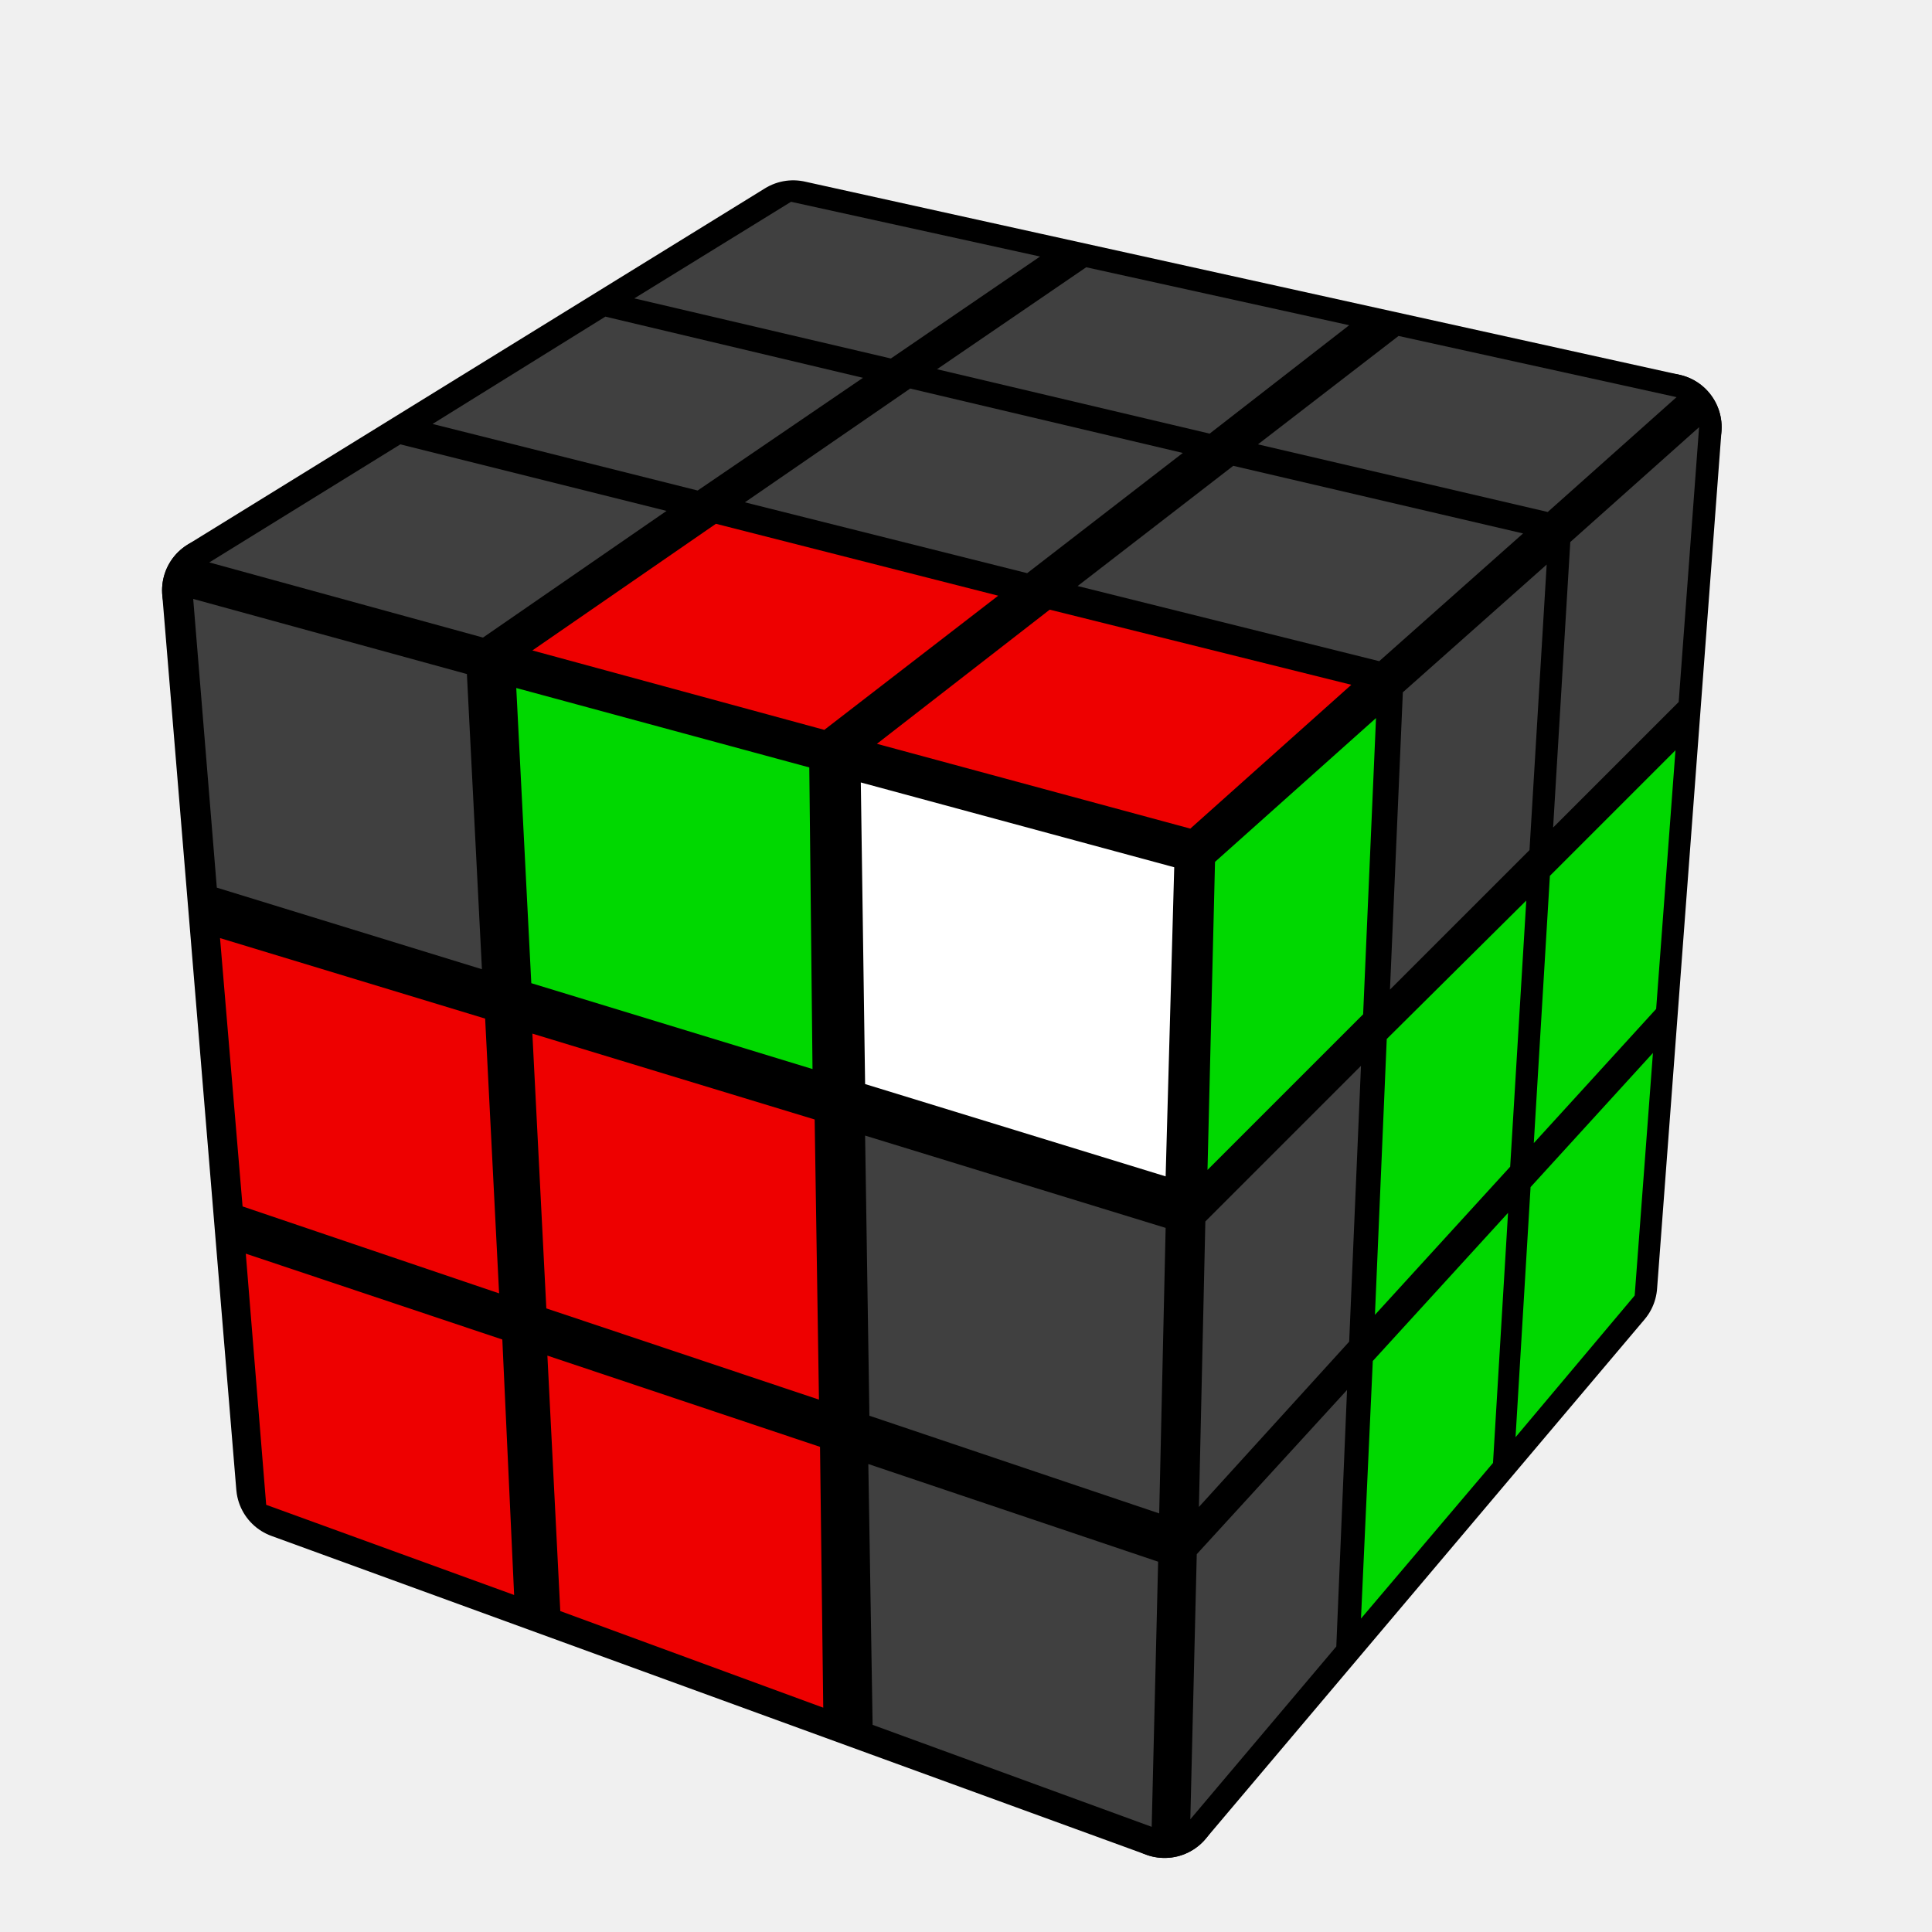
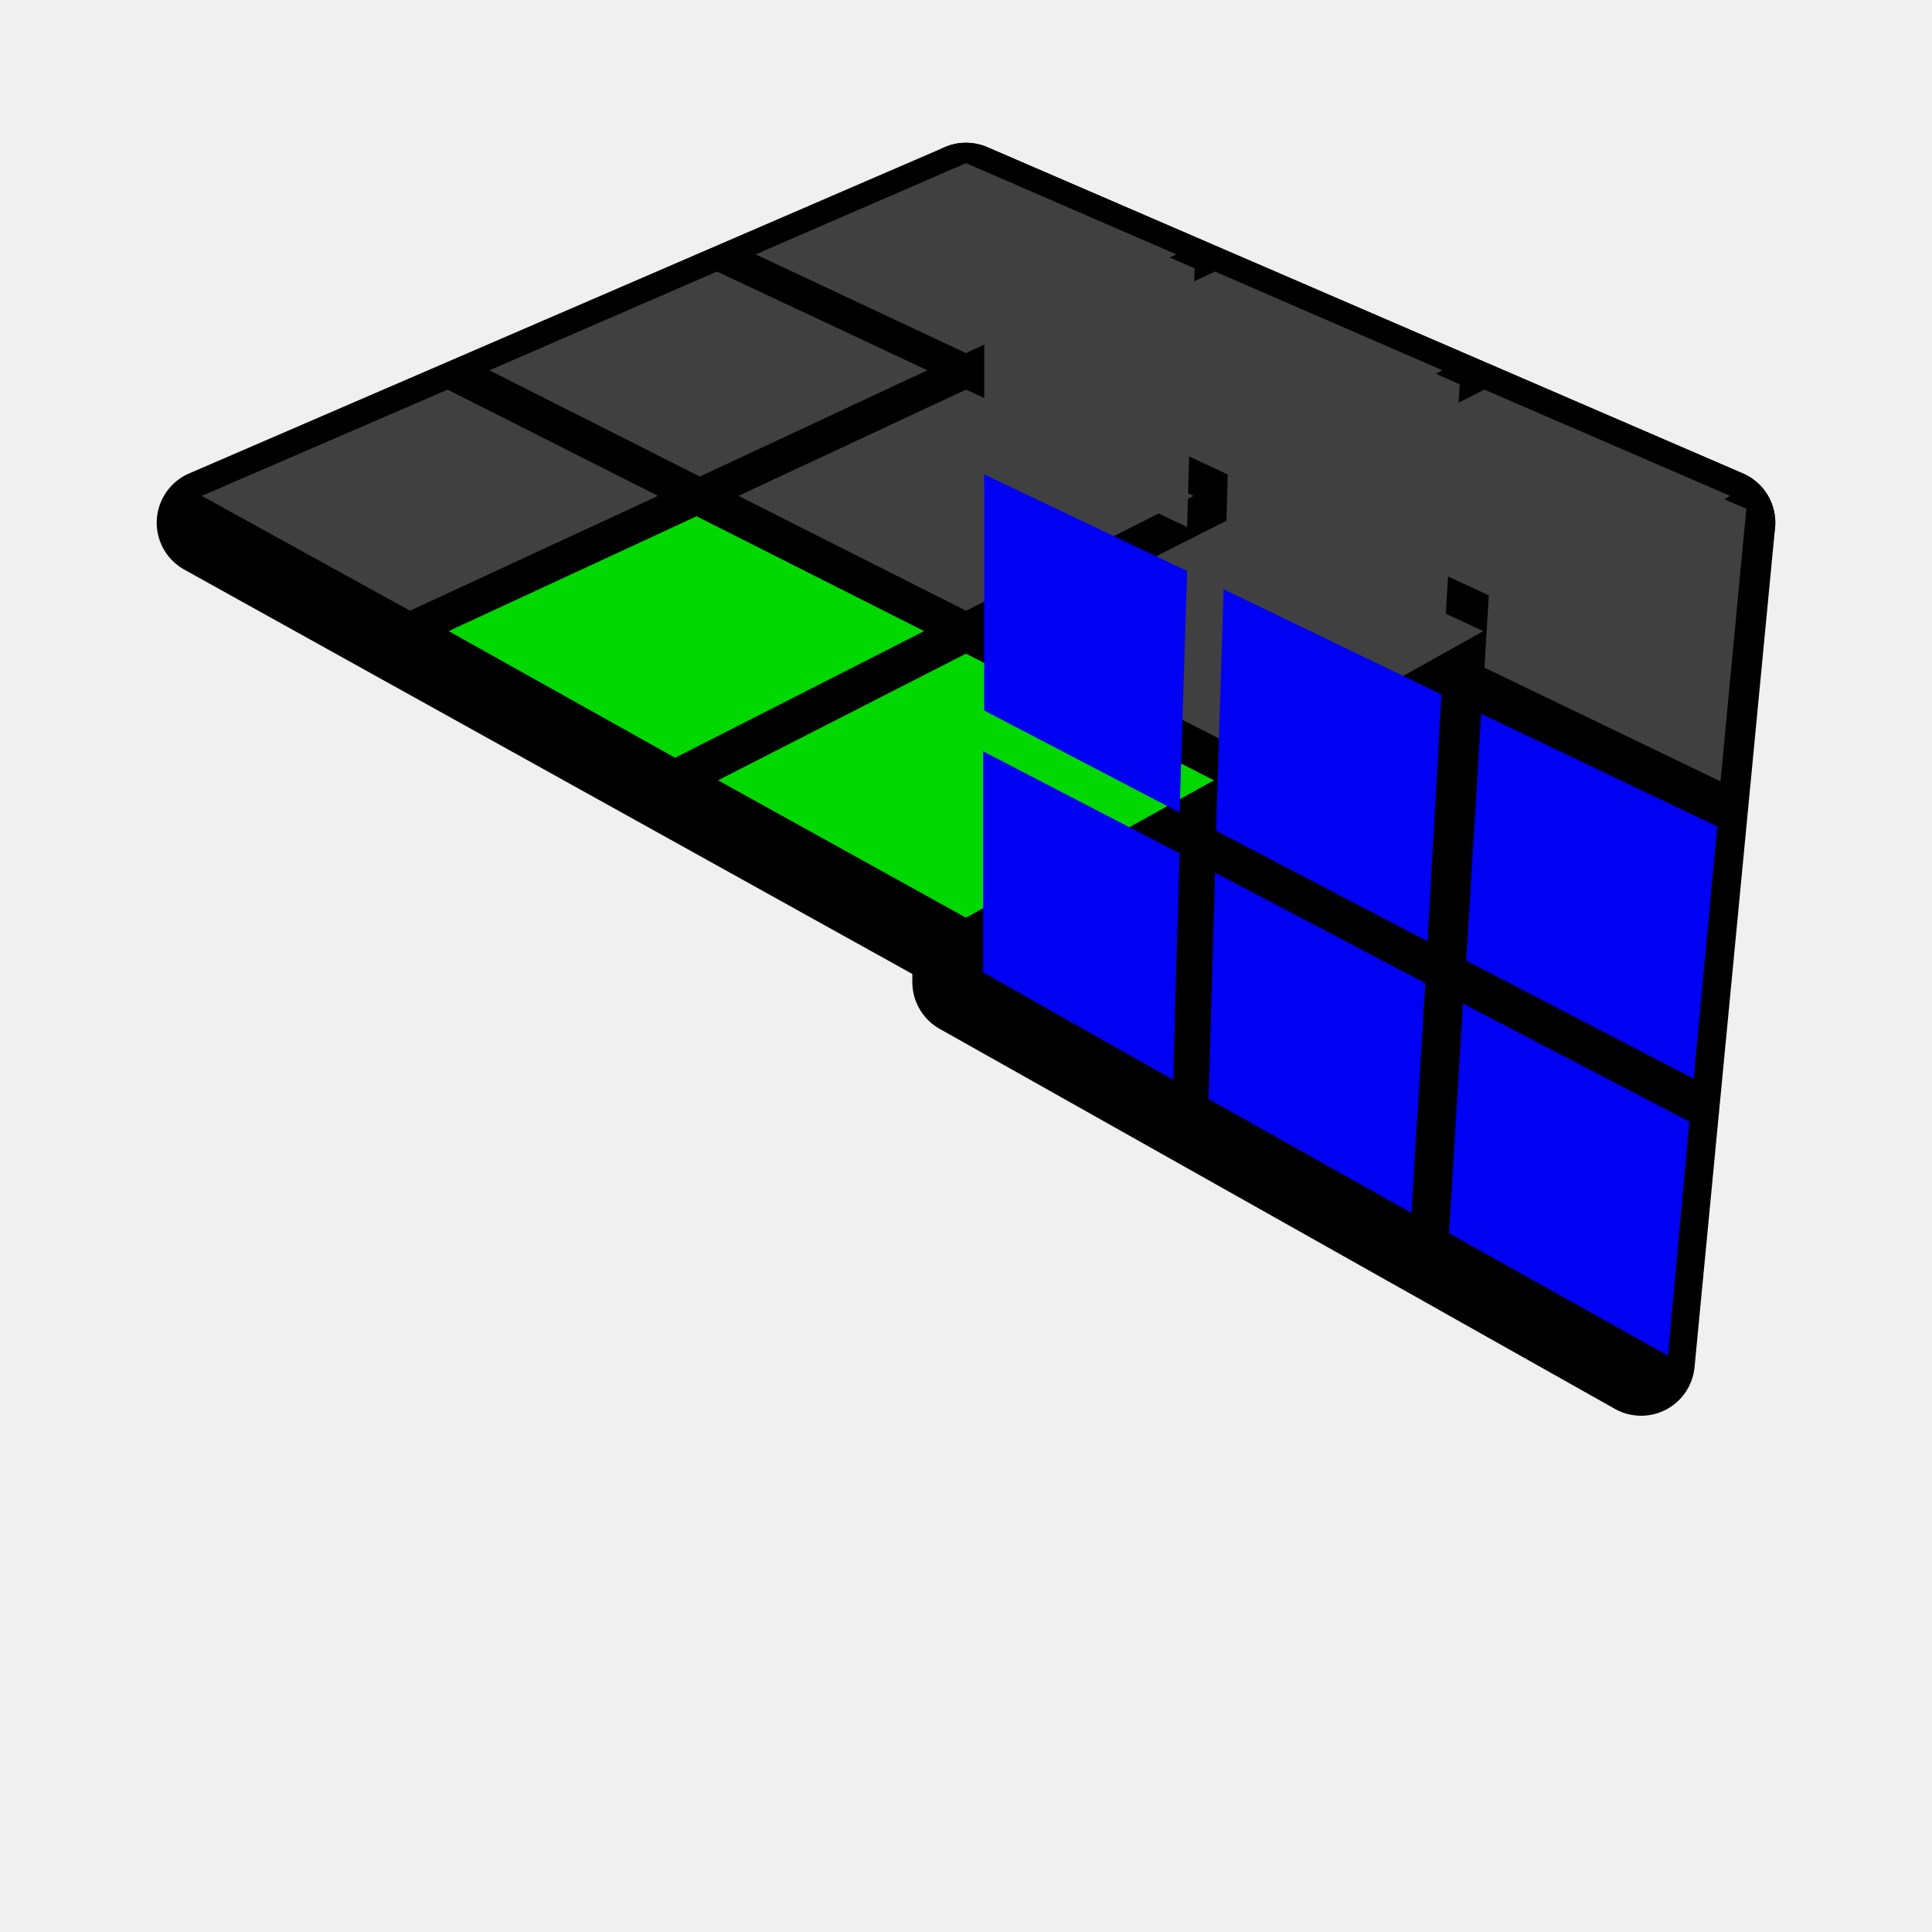
<svg xmlns="http://www.w3.org/2000/svg" width="200" height="200" viewBox="-0.9 -0.9 1.8 1.8">
-   <rect x="-0.9" y="-0.9" width="1.8" height="1.8" fill="none" opacity="0" />
-   <g opacity="1" stroke-width="0.1" stroke-linejoin="round">
-     <polygon points="0.207,-0.103 0.654,-0.502 0.594,0.297 0.185,0.781" fill="black" stroke="black" />
-     <polygon points="-0.161,-0.682 0.654,-0.502 0.207,-0.103 -0.699,-0.35" fill="black" stroke="black" />
-     <polygon points="-0.699,-0.35 0.207,-0.103 0.185,0.781 -0.63,0.484" fill="black" stroke="black" />
+   <rect fill="none" x="-0.9" y="-0.9" width="1.8" height="1.8" />
+   <g style="stroke-width:0.1;stroke-linejoin:round;opacity:1">
+     <polygon fill="black" stroke="black" points="-4.916544434495171e-17,-0.717 0.704,-0.413 6.310854057798544e-17,-0.022 -0.704,-0.413" />
+     <polygon fill="black" stroke="black" points="0.704,-0.413 -4.916544434495171e-17,-0.717 -4.447846227608037e-17,0.015 0.629,0.369" />
  </g>
-   <g opacity="1" stroke-opacity="0.5" stroke-width="0" stroke-linejoin="round">
-     <polygon points="0.232,-0.097 0.382,-0.231 0.37,0.045 0.225,0.19" fill="#00D800" stroke="black" />
-     <polygon points="0.407,-0.255 0.541,-0.374 0.525,-0.108 0.395,0.022" fill="#404040" stroke="black" />
-     <polygon points="0.563,-0.395 0.683,-0.502 0.664,-0.246 0.547,-0.129" fill="#404040" stroke="black" />
-     <polygon points="0.223,0.238 0.368,0.093 0.357,0.35 0.217,0.504" fill="#404040" stroke="black" />
-     <polygon points="0.392,0.068 0.522,-0.061 0.507,0.187 0.381,0.325" fill="#00D800" stroke="black" />
-     <polygon points="0.544,-0.084 0.661,-0.201 0.643,0.04 0.529,0.165" fill="#00D800" stroke="black" />
-     <polygon points="0.215,0.548 0.355,0.395 0.345,0.634 0.209,0.795" fill="#404040" stroke="black" />
-     <polygon points="0.379,0.368 0.505,0.23 0.491,0.463 0.368,0.608" fill="#00D800" stroke="black" />
-     <polygon points="0.526,0.206 0.64,0.081 0.623,0.307 0.512,0.439" fill="#00D800" stroke="black" />
-   </g>
-   <g opacity="1" stroke-opacity="0.5" stroke-width="0" stroke-linejoin="round">
-     <polygon points="-0.163,-0.712 0.069,-0.661 -0.07,-0.566 -0.309,-0.622" fill="#404040" stroke="black" />
-     <polygon points="0.112,-0.651 0.357,-0.597 0.227,-0.496 -0.027,-0.556" fill="#404040" stroke="black" />
-     <polygon points="0.403,-0.587 0.662,-0.53 0.542,-0.423 0.272,-0.486" fill="#404040" stroke="black" />
-     <polygon points="-0.336,-0.605 -0.096,-0.548 -0.25,-0.443 -0.497,-0.505" fill="#404040" stroke="black" />
-     <polygon points="-0.052,-0.538 0.202,-0.478 0.057,-0.366 -0.206,-0.432" fill="#404040" stroke="black" />
-     <polygon points="0.249,-0.466 0.519,-0.403 0.385,-0.284 0.104,-0.354" fill="#404040" stroke="black" />
-     <polygon points="-0.527,-0.486 -0.279,-0.424 -0.45,-0.306 -0.705,-0.376" fill="#404040" stroke="black" />
-     <polygon points="-0.233,-0.412 0.03,-0.345 -0.132,-0.22 -0.404,-0.294" fill="#EE0000" stroke="black" />
-     <polygon points="0.078,-0.332 0.359,-0.262 0.209,-0.128 -0.083,-0.207" fill="#EE0000" stroke="black" />
-   </g>
-   <g opacity="1" stroke-opacity="0.5" stroke-width="0" stroke-linejoin="round">
-     <polygon points="-0.72,-0.342 -0.465,-0.272 -0.451,0.003 -0.698,-0.073" fill="#404040" stroke="black" />
-     <polygon points="-0.419,-0.259 -0.146,-0.185 -0.143,0.096 -0.405,0.016" fill="#00D800" stroke="black" />
-     <polygon points="-0.098,-0.171 0.194,-0.092 0.186,0.196 -0.094,0.11" fill="#FFFFFF" stroke="black" />
-     <polygon points="-0.695,-0.026 -0.448,0.049 -0.435,0.305 -0.674,0.224" fill="#EE0000" stroke="black" />
-     <polygon points="-0.404,0.063 -0.141,0.143 -0.137,0.404 -0.391,0.319" fill="#EE0000" stroke="black" />
-     <polygon points="-0.094,0.158 0.186,0.244 0.18,0.51 -0.09,0.419" fill="#404040" stroke="black" />
-     <polygon points="-0.671,0.268 -0.432,0.348 -0.421,0.586 -0.652,0.502" fill="#EE0000" stroke="black" />
-     <polygon points="-0.39,0.363 -0.136,0.448 -0.133,0.691 -0.378,0.601" fill="#EE0000" stroke="black" />
-     <polygon points="-0.091,0.464 0.179,0.555 0.173,0.802 -0.087,0.707" fill="#404040" stroke="black" />
+   <g style="opacity:1;stroke-opacity:0.5;stroke-width:0;stroke-linejoin:round">
+     <polygon fill="#404040" stroke="black" points="-4.9439549272153187e-17,-0.748 0.196,-0.663 -1.6979580126641744e-17,-0.571 -0.196,-0.663" />
+     <polygon fill="#404040" stroke="black" points="0.232,-0.647 0.444,-0.555 0.248,-0.456 0.036,-0.555" />
+     <polygon fill="#404040" stroke="black" points="0.483,-0.537 0.712,-0.438 0.518,-0.331 0.287,-0.438" />
+     <polygon fill="#404040" stroke="black" points="-0.232,-0.647 -0.036,-0.555 -0.248,-0.456 -0.444,-0.555" />
+     <polygon fill="#404040" stroke="black" points="-1.1906711768916368e-17,-0.537 0.212,-0.438 1.3125827139793114e-17,-0.331 -0.212,-0.438" />
+     <polygon fill="#404040" stroke="black" points="0.251,-0.419 0.482,-0.312 0.271,-0.194 0.039,-0.312" />
+     <polygon fill="#404040" stroke="black" points="-0.483,-0.537 -0.287,-0.438 -0.518,-0.331 -0.712,-0.438" />
+     <polygon fill="#00D800" stroke="black" points="-0.251,-0.419 -0.039,-0.312 -0.271,-0.194 -0.482,-0.312" />
+     <polygon fill="#00D800" stroke="black" points="1.9219742927125638e-17,-0.291 0.231,-0.173 6.32515829415181e-17,-0.045 -0.231,-0.173" />
+     <polygon fill="#404040" stroke="black" points="0.727,-0.426 0.498,-0.525 0.483,-0.278 0.703,-0.172" />
+     <polygon fill="#404040" stroke="black" points="0.46,-0.542 0.249,-0.634 0.242,-0.392 0.445,-0.295" />
+     <polygon fill="#404040" stroke="black" points="0.213,-0.65 0.017,-0.735 0.017,-0.499 0.206,-0.409" />
+     <polygon fill="#0000F2" stroke="black" points="0.7,-0.13 0.48,-0.235 0.466,-0.005 0.678,0.105" />
+     <polygon fill="#0000F2" stroke="black" points="0.443,-0.253 0.24,-0.351 0.233,-0.126 0.43,-0.023" />
+     <polygon fill="#0000F2" stroke="black" points="0.206,-0.368 0.017,-0.458 0.017,-0.238 0.199,-0.143" />
+     <polygon fill="#0000F2" stroke="black" points="0.674,0.145 0.463,0.035 0.45,0.249 0.654,0.363" />
+     <polygon fill="#0000F2" stroke="black" points="0.428,0.016 0.232,-0.087 0.226,0.124 0.415,0.23" />
+     <polygon fill="#0000F2" stroke="black" points="0.199,-0.105 0.016,-0.2 0.016,0.006 0.193,0.106" />
  </g>
</svg>
